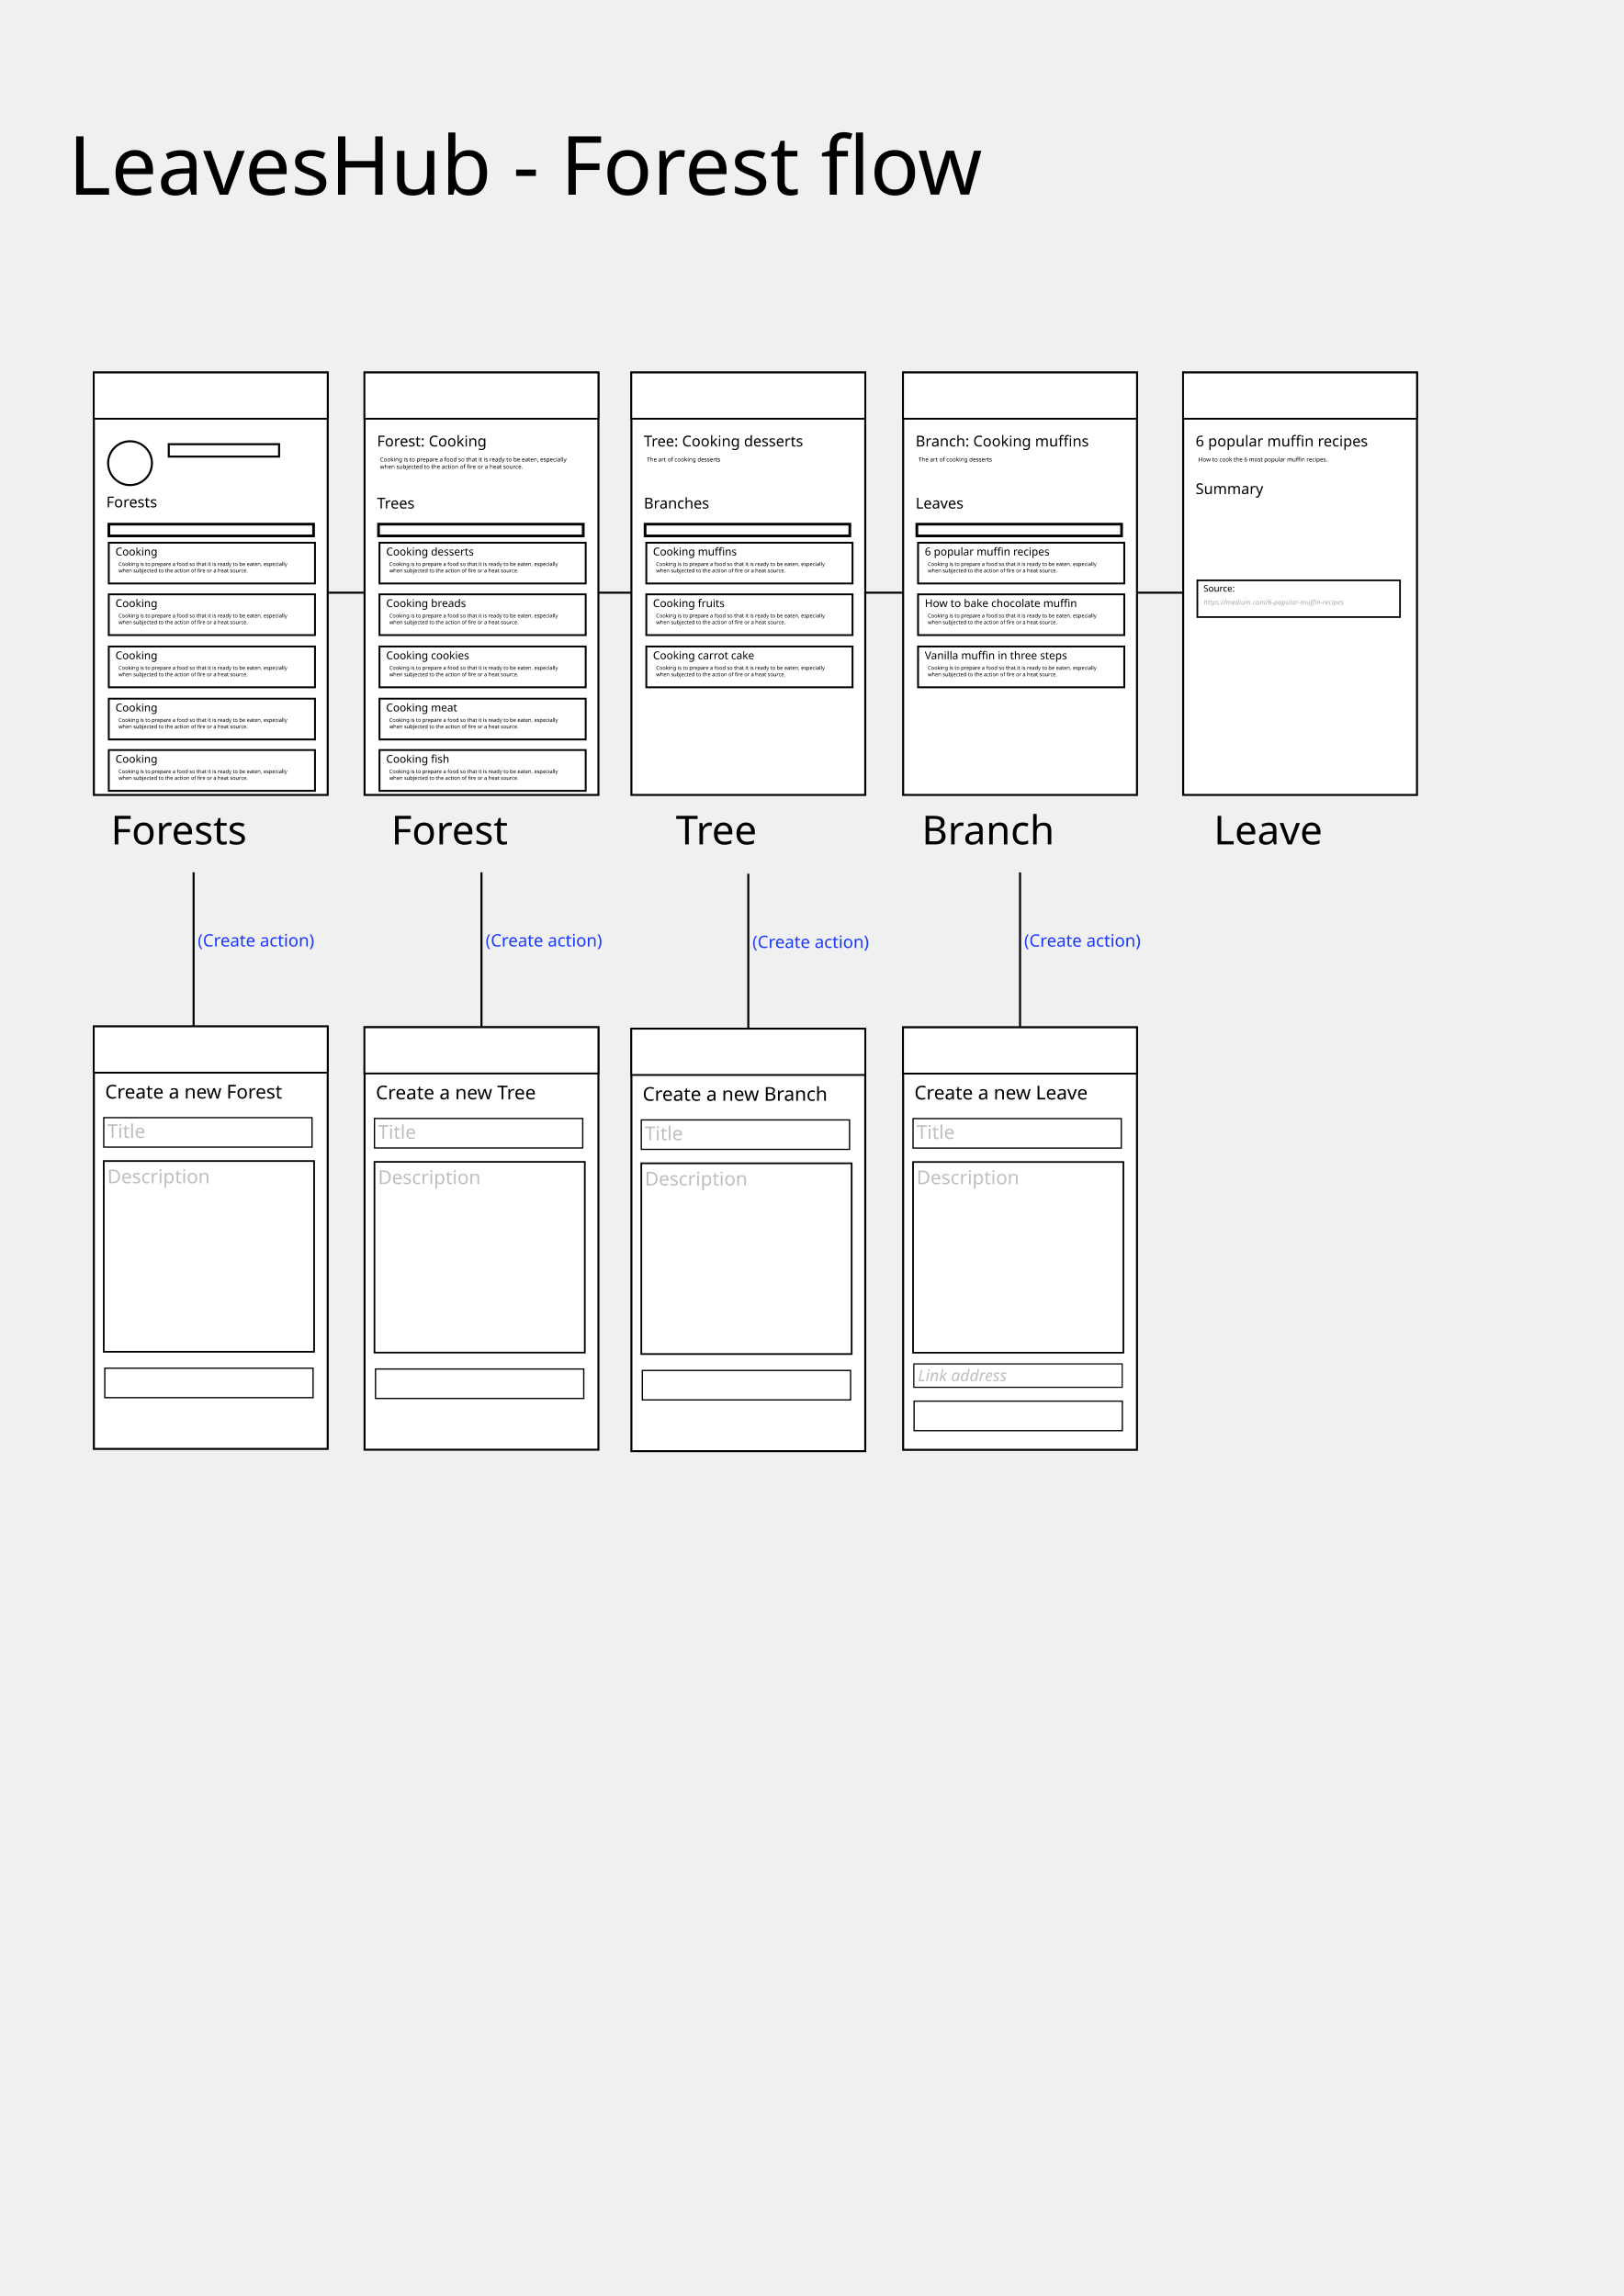
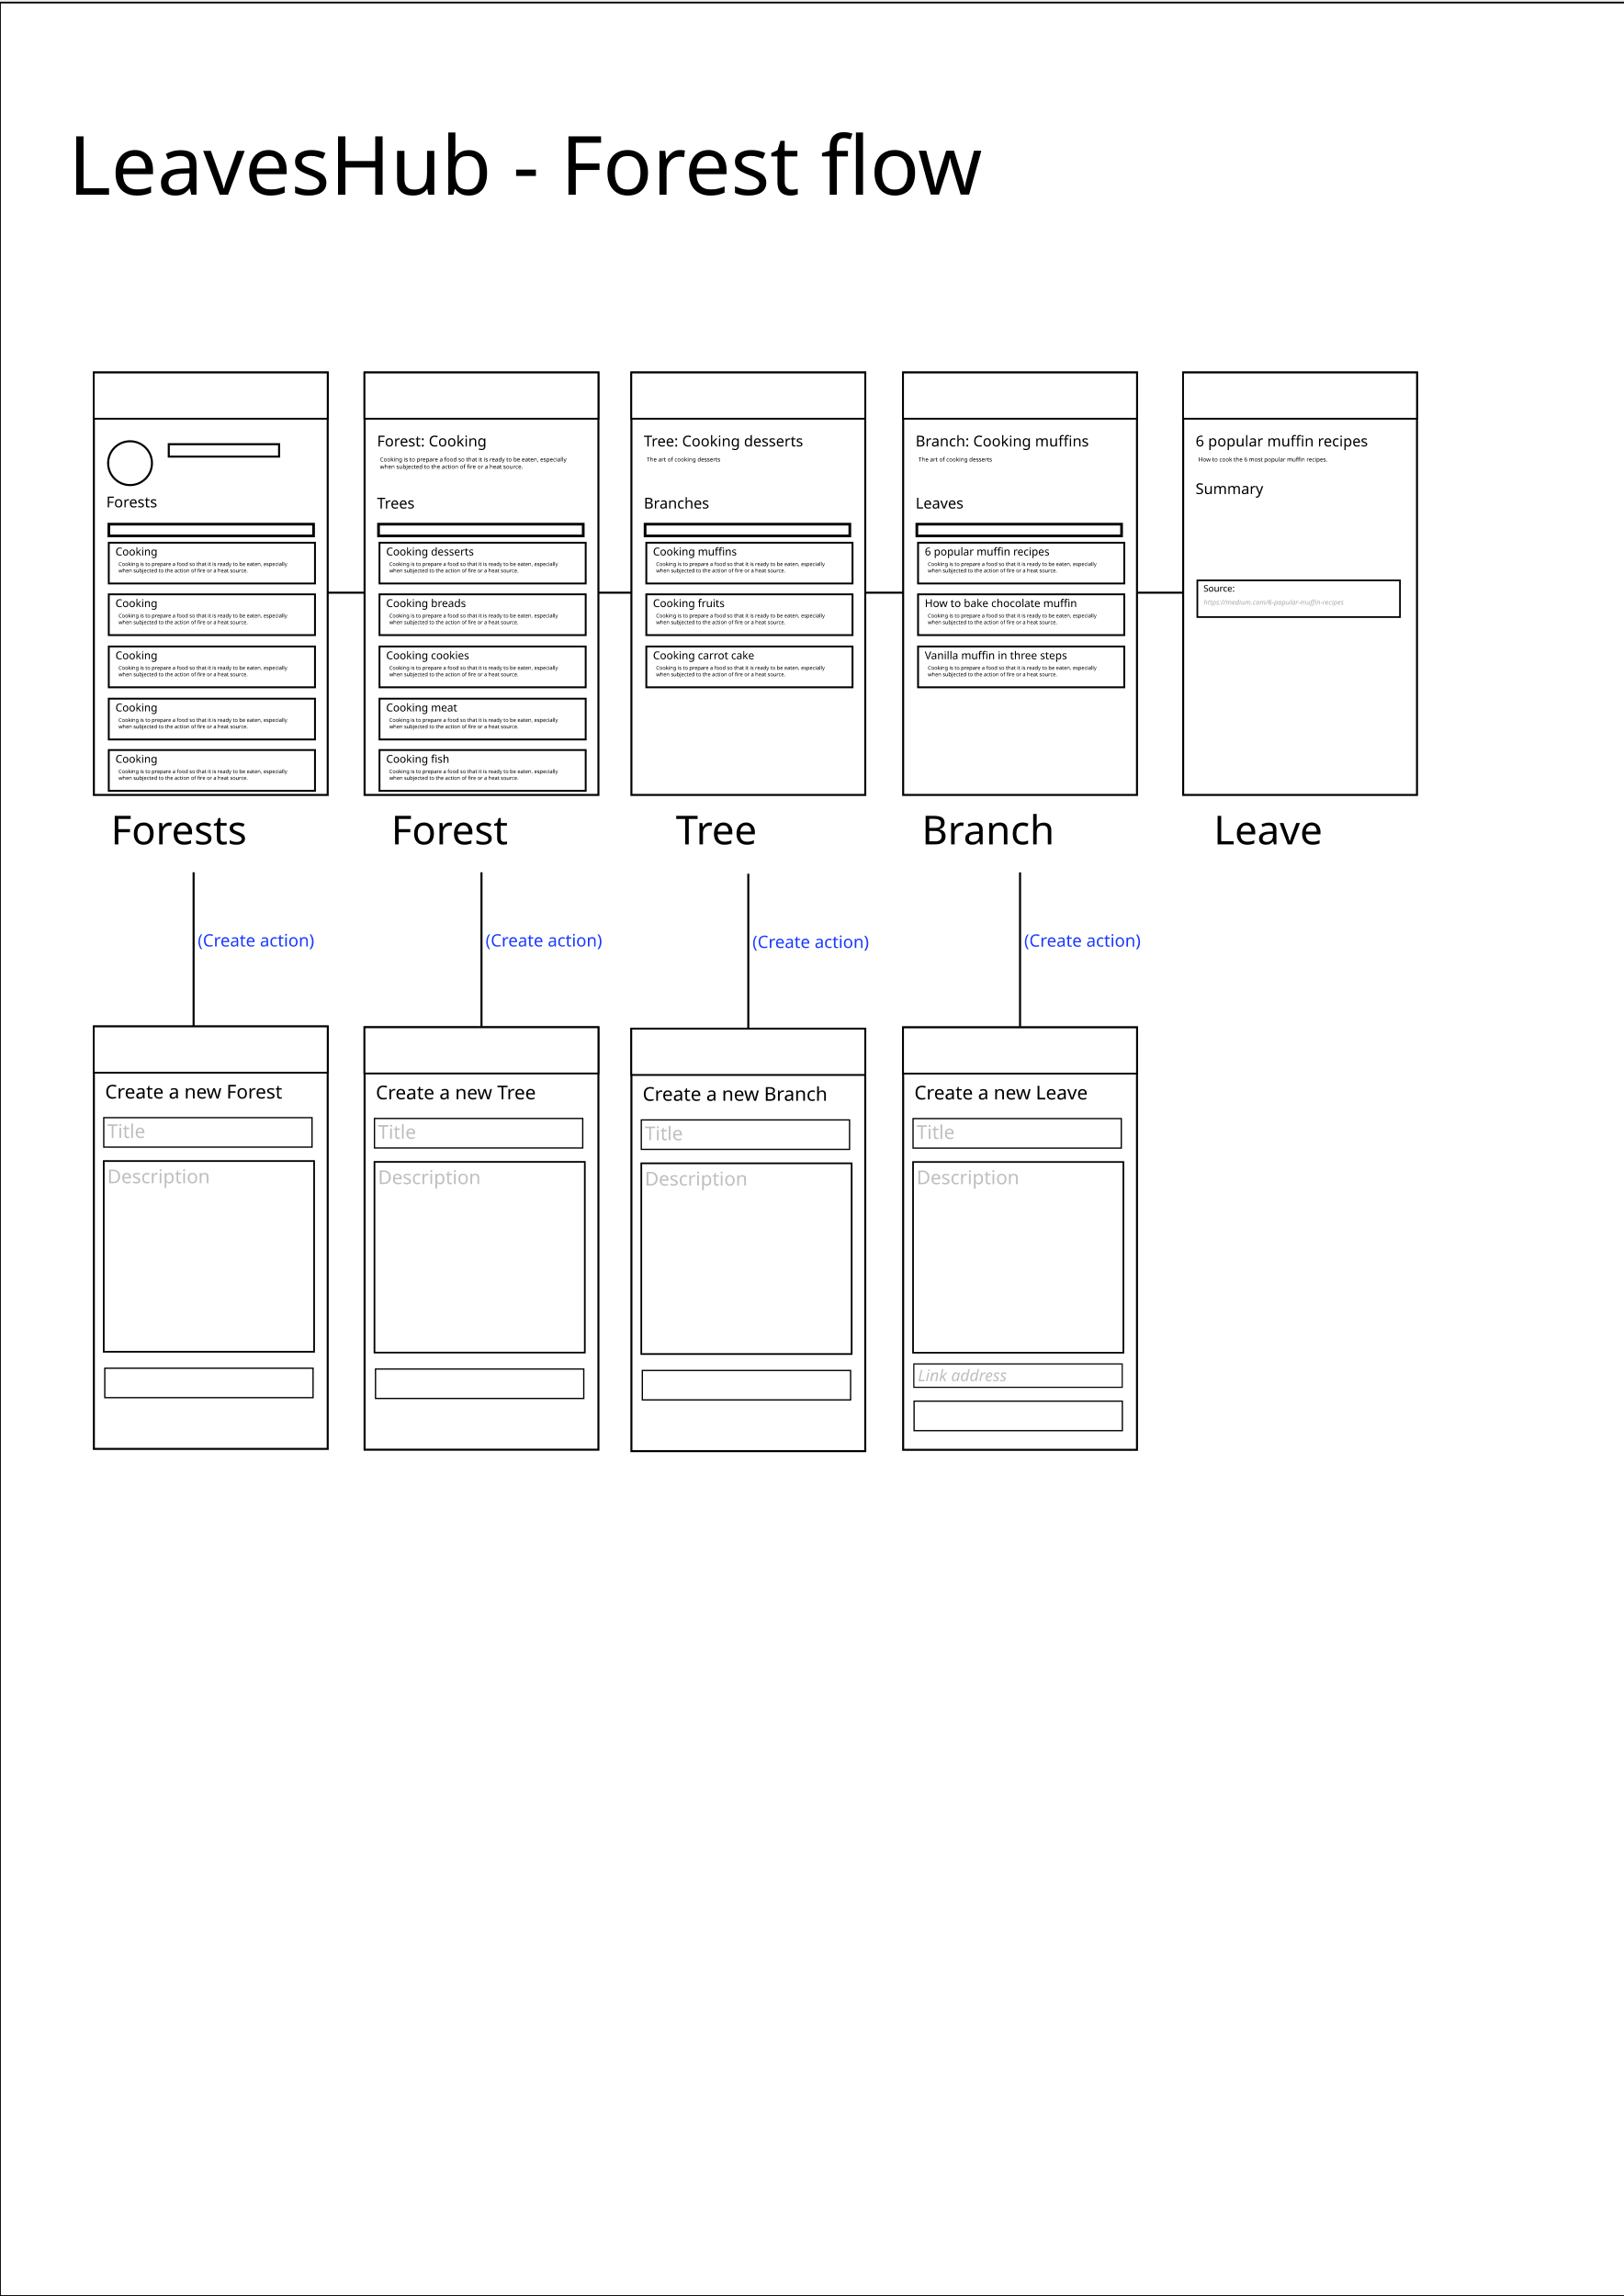
<svg xmlns="http://www.w3.org/2000/svg" width="210mm" height="297mm" viewBox="0 0 210 297" version="1.1" id="svg8">
  <defs id="defs2" />
  <g id="layer1">
+     <rect style="opacity:1;fill:#ffffff;fill-opacity:1;stroke:#000000;stroke-width:0.218;stroke-linecap:round;stroke-miterlimit:4;stroke-dasharray:none;stroke-opacity:1" id="rect2362" width="211.143" height="296.669" x="0" y="0.331" />
    <path style="fill:none;stroke:#000000;stroke-width:0.265px;stroke-linecap:butt;stroke-linejoin:miter;stroke-opacity:1" d="M 14.068,76.667 H 168.513" id="path2014" />
    <text xml:space="preserve" style="font-style:normal;font-weight:normal;font-size:10.583px;line-height:1.25;font-family:sans-serif;letter-spacing:0px;word-spacing:0px;fill:#000000;fill-opacity:1;stroke:none;stroke-width:0.265" x="8.82" y="25.187" id="text817">
      <tspan id="tspan815" x="8.82" y="25.187" style="stroke-width:0.265">LeavesHub - Forest flow</tspan>
    </text>
    <rect style="opacity:1;fill:#ffffff;fill-opacity:1;stroke:#000000;stroke-width:0.26;stroke-linecap:round;stroke-miterlimit:4;stroke-dasharray:none;stroke-opacity:1" id="rect5128" width="30.244" height="54.647" x="12.14" y="48.183" />
    <text xml:space="preserve" style="font-style:normal;font-weight:normal;font-size:5.171px;line-height:1.25;font-family:sans-serif;text-align:center;letter-spacing:0px;word-spacing:0px;text-anchor:middle;fill:#000000;fill-opacity:1;stroke:none;stroke-width:0.129" x="26.492" y="109.222" id="text5132">
      <tspan id="tspan5130" x="26.492" y="109.222" style="text-align:center;text-anchor:middle;stroke-width:0.129">Forests</tspan>
    </text>
    <circle style="opacity:1;fill:#ffffff;fill-opacity:1;stroke:#000000;stroke-width:0.265;stroke-linecap:round;stroke-miterlimit:4;stroke-dasharray:none;stroke-opacity:1" id="path1548" cx="16.82" cy="59.914" r="2.835" />
    <rect style="opacity:1;fill:#ffffff;fill-opacity:1;stroke:#000000;stroke-width:0.265;stroke-linecap:round;stroke-miterlimit:4;stroke-dasharray:none;stroke-opacity:1" id="rect1552" width="14.269" height="1.606" x="21.828" y="57.458" />
    <text xml:space="preserve" style="font-style:normal;font-weight:normal;font-size:1.937px;line-height:1.25;font-family:sans-serif;letter-spacing:0px;word-spacing:0px;fill:#000000;fill-opacity:1;stroke:none;stroke-width:0.048" x="13.751" y="65.634" id="text1558">
      <tspan id="tspan1556" x="13.751" y="65.634" style="stroke-width:0.048">Forests</tspan>
    </text>
    <rect style="opacity:1;fill:#ffffff;fill-opacity:1;stroke:#000000;stroke-width:0.235;stroke-linecap:round;stroke-miterlimit:4;stroke-dasharray:none;stroke-opacity:1" id="rect1560" width="30.258" height="5.982" x="12.125" y="48.183" />
    <rect style="opacity:1;fill:#ffffff;fill-opacity:1;stroke:#000000;stroke-width:0.241;stroke-linecap:round;stroke-miterlimit:4;stroke-dasharray:none;stroke-opacity:1" id="rect1581" width="26.671" height="5.275" x="14.068" y="70.202" />
    <text id="text1585" y="71.848" x="14.938" style="font-style:normal;font-weight:normal;font-size:1.402px;line-height:1.25;font-family:sans-serif;letter-spacing:0px;word-spacing:0px;fill:#000000;fill-opacity:1;stroke:none;stroke-width:0.035" xml:space="preserve">
      <tspan style="stroke-width:0.035" y="71.848" x="14.938" id="tspan1583">Cooking</tspan>
    </text>
    <text xml:space="preserve" style="font-style:normal;font-weight:normal;font-size:0.677px;line-height:1.25;font-family:sans-serif;letter-spacing:0px;word-spacing:0px;fill:#000000;fill-opacity:1;stroke:none;stroke-width:0.017" x="15.329" y="73.201" id="text1589">
      <tspan id="tspan1587" x="15.329" y="73.201" style="stroke-width:0.017">Cooking is to prepare a food so that it is ready to be eaten, especially </tspan>
      <tspan x="15.329" y="74.048" style="stroke-width:0.017" id="tspan1591">when subjected to the action of fire or a heat source.</tspan>
    </text>
    <rect y="76.88" x="14.068" height="5.275" width="26.671" id="rect1593" style="opacity:1;fill:#ffffff;fill-opacity:1;stroke:#000000;stroke-width:0.241;stroke-linecap:round;stroke-miterlimit:4;stroke-dasharray:none;stroke-opacity:1" />
    <text xml:space="preserve" style="font-style:normal;font-weight:normal;font-size:1.402px;line-height:1.25;font-family:sans-serif;letter-spacing:0px;word-spacing:0px;fill:#000000;fill-opacity:1;stroke:none;stroke-width:0.035" x="14.938" y="78.525" id="text1597">
      <tspan id="tspan1595" x="14.938" y="78.525" style="stroke-width:0.035">Cooking</tspan>
    </text>
    <text id="text1603" y="79.879" x="15.329" style="font-style:normal;font-weight:normal;font-size:0.677px;line-height:1.25;font-family:sans-serif;letter-spacing:0px;word-spacing:0px;fill:#000000;fill-opacity:1;stroke:none;stroke-width:0.017" xml:space="preserve">
      <tspan style="stroke-width:0.017" y="79.879" x="15.329" id="tspan1599">Cooking is to prepare a food so that it is ready to be eaten, especially </tspan>
      <tspan id="tspan1601" style="stroke-width:0.017" y="80.726" x="15.329">when subjected to the action of fire or a heat source.</tspan>
    </text>
    <rect style="opacity:1;fill:#ffffff;fill-opacity:1;stroke:#000000;stroke-width:0.241;stroke-linecap:round;stroke-miterlimit:4;stroke-dasharray:none;stroke-opacity:1" id="rect1605" width="26.671" height="5.275" x="14.068" y="83.629" />
    <text id="text1609" y="85.274" x="14.938" style="font-style:normal;font-weight:normal;font-size:1.402px;line-height:1.25;font-family:sans-serif;letter-spacing:0px;word-spacing:0px;fill:#000000;fill-opacity:1;stroke:none;stroke-width:0.035" xml:space="preserve">
      <tspan style="stroke-width:0.035" y="85.274" x="14.938" id="tspan1607">Cooking</tspan>
    </text>
    <text xml:space="preserve" style="font-style:normal;font-weight:normal;font-size:0.677px;line-height:1.25;font-family:sans-serif;letter-spacing:0px;word-spacing:0px;fill:#000000;fill-opacity:1;stroke:none;stroke-width:0.017" x="15.329" y="86.627" id="text1615">
      <tspan id="tspan1611" x="15.329" y="86.627" style="stroke-width:0.017">Cooking is to prepare a food so that it is ready to be eaten, especially </tspan>
      <tspan x="15.329" y="87.474" style="stroke-width:0.017" id="tspan1613">when subjected to the action of fire or a heat source.</tspan>
    </text>
    <rect y="90.377" x="14.068" height="5.275" width="26.671" id="rect1617" style="opacity:1;fill:#ffffff;fill-opacity:1;stroke:#000000;stroke-width:0.241;stroke-linecap:round;stroke-miterlimit:4;stroke-dasharray:none;stroke-opacity:1" />
    <text xml:space="preserve" style="font-style:normal;font-weight:normal;font-size:1.402px;line-height:1.25;font-family:sans-serif;letter-spacing:0px;word-spacing:0px;fill:#000000;fill-opacity:1;stroke:none;stroke-width:0.035" x="14.938" y="92.023" id="text1621">
      <tspan id="tspan1619" x="14.938" y="92.023" style="stroke-width:0.035">Cooking</tspan>
    </text>
    <text id="text1627" y="93.376" x="15.329" style="font-style:normal;font-weight:normal;font-size:0.677px;line-height:1.25;font-family:sans-serif;letter-spacing:0px;word-spacing:0px;fill:#000000;fill-opacity:1;stroke:none;stroke-width:0.017" xml:space="preserve">
      <tspan style="stroke-width:0.017" y="93.376" x="15.329" id="tspan1623">Cooking is to prepare a food so that it is ready to be eaten, especially </tspan>
      <tspan id="tspan1625" style="stroke-width:0.017" y="94.223" x="15.329">when subjected to the action of fire or a heat source.</tspan>
    </text>
    <rect style="opacity:1;fill:#ffffff;fill-opacity:1;stroke:#000000;stroke-width:0.241;stroke-linecap:round;stroke-miterlimit:4;stroke-dasharray:none;stroke-opacity:1" id="rect1629" width="26.671" height="5.275" x="14.068" y="97.022" />
    <text id="text1633" y="98.667" x="14.938" style="font-style:normal;font-weight:normal;font-size:1.402px;line-height:1.25;font-family:sans-serif;letter-spacing:0px;word-spacing:0px;fill:#000000;fill-opacity:1;stroke:none;stroke-width:0.035" xml:space="preserve">
      <tspan style="stroke-width:0.035" y="98.667" x="14.938" id="tspan1631">Cooking</tspan>
    </text>
    <text xml:space="preserve" style="font-style:normal;font-weight:normal;font-size:0.677px;line-height:1.25;font-family:sans-serif;letter-spacing:0px;word-spacing:0px;fill:#000000;fill-opacity:1;stroke:none;stroke-width:0.017" x="15.329" y="100.021" id="text1639">
      <tspan id="tspan1635" x="15.329" y="100.021" style="stroke-width:0.017">Cooking is to prepare a food so that it is ready to be eaten, especially </tspan>
      <tspan x="15.329" y="100.868" style="stroke-width:0.017" id="tspan1637">when subjected to the action of fire or a heat source.</tspan>
    </text>
    <rect y="48.183" x="47.152" height="54.647" width="30.244" id="rect1660" style="opacity:1;fill:#ffffff;fill-opacity:1;stroke:#000000;stroke-width:0.26;stroke-linecap:round;stroke-miterlimit:4;stroke-dasharray:none;stroke-opacity:1" />
    <text id="text1664" y="109.222" x="61.505" style="font-style:normal;font-weight:normal;font-size:5.171px;line-height:1.25;font-family:sans-serif;text-align:center;letter-spacing:0px;word-spacing:0px;text-anchor:middle;fill:#000000;fill-opacity:1;stroke:none;stroke-width:0.129" xml:space="preserve">
      <tspan style="text-align:center;text-anchor:middle;stroke-width:0.129" y="109.222" x="61.505" id="tspan1662">Forest</tspan>
    </text>
    <text id="text1672" y="57.749" x="48.764" style="font-style:normal;font-weight:normal;font-size:1.937px;line-height:1.25;font-family:sans-serif;letter-spacing:0px;word-spacing:0px;fill:#000000;fill-opacity:1;stroke:none;stroke-width:0.048" xml:space="preserve">
      <tspan style="stroke-width:0.048" y="57.749" x="48.764" id="tspan1670">Forest: Cooking</tspan>
    </text>
    <rect y="48.183" x="47.137" height="5.982" width="30.258" id="rect1674" style="opacity:1;fill:#ffffff;fill-opacity:1;stroke:#000000;stroke-width:0.235;stroke-linecap:round;stroke-miterlimit:4;stroke-dasharray:none;stroke-opacity:1" />
    <rect y="70.202" x="49.08" height="5.275" width="26.671" id="rect1676" style="opacity:1;fill:#ffffff;fill-opacity:1;stroke:#000000;stroke-width:0.241;stroke-linecap:round;stroke-miterlimit:4;stroke-dasharray:none;stroke-opacity:1" />
    <text xml:space="preserve" style="font-style:normal;font-weight:normal;font-size:1.402px;line-height:1.25;font-family:sans-serif;letter-spacing:0px;word-spacing:0px;fill:#000000;fill-opacity:1;stroke:none;stroke-width:0.035" x="49.95" y="71.848" id="text1680">
      <tspan id="tspan1678" x="49.95" y="71.848" style="stroke-width:0.035">Cooking desserts</tspan>
    </text>
    <text id="text1686" y="73.201" x="50.341" style="font-style:normal;font-weight:normal;font-size:0.677px;line-height:1.25;font-family:sans-serif;letter-spacing:0px;word-spacing:0px;fill:#000000;fill-opacity:1;stroke:none;stroke-width:0.017" xml:space="preserve">
      <tspan style="stroke-width:0.017" y="73.201" x="50.341" id="tspan1682">Cooking is to prepare a food so that it is ready to be eaten, especially </tspan>
      <tspan id="tspan1684" style="stroke-width:0.017" y="74.048" x="50.341">when subjected to the action of fire or a heat source.</tspan>
    </text>
    <rect style="opacity:1;fill:#ffffff;fill-opacity:1;stroke:#000000;stroke-width:0.241;stroke-linecap:round;stroke-miterlimit:4;stroke-dasharray:none;stroke-opacity:1" id="rect1688" width="26.671" height="5.275" x="49.08" y="76.88" />
    <text id="text1692" y="78.525" x="49.95" style="font-style:normal;font-weight:normal;font-size:1.402px;line-height:1.25;font-family:sans-serif;letter-spacing:0px;word-spacing:0px;fill:#000000;fill-opacity:1;stroke:none;stroke-width:0.035" xml:space="preserve">
      <tspan style="stroke-width:0.035" y="78.525" x="49.95" id="tspan1690">Cooking breads</tspan>
    </text>
    <text xml:space="preserve" style="font-style:normal;font-weight:normal;font-size:0.677px;line-height:1.25;font-family:sans-serif;letter-spacing:0px;word-spacing:0px;fill:#000000;fill-opacity:1;stroke:none;stroke-width:0.017" x="50.341" y="79.879" id="text1698">
      <tspan id="tspan1694" x="50.341" y="79.879" style="stroke-width:0.017">Cooking is to prepare a food so that it is ready to be eaten, especially </tspan>
      <tspan x="50.341" y="80.726" style="stroke-width:0.017" id="tspan1696">when subjected to the action of fire or a heat source.</tspan>
    </text>
    <rect y="83.629" x="49.08" height="5.275" width="26.671" id="rect1700" style="opacity:1;fill:#ffffff;fill-opacity:1;stroke:#000000;stroke-width:0.241;stroke-linecap:round;stroke-miterlimit:4;stroke-dasharray:none;stroke-opacity:1" />
    <text xml:space="preserve" style="font-style:normal;font-weight:normal;font-size:1.402px;line-height:1.25;font-family:sans-serif;letter-spacing:0px;word-spacing:0px;fill:#000000;fill-opacity:1;stroke:none;stroke-width:0.035" x="49.95" y="85.274" id="text1704">
      <tspan id="tspan1702" x="49.95" y="85.274" style="stroke-width:0.035">Cooking cookies</tspan>
    </text>
    <text id="text1710" y="86.627" x="50.341" style="font-style:normal;font-weight:normal;font-size:0.677px;line-height:1.25;font-family:sans-serif;letter-spacing:0px;word-spacing:0px;fill:#000000;fill-opacity:1;stroke:none;stroke-width:0.017" xml:space="preserve">
      <tspan style="stroke-width:0.017" y="86.627" x="50.341" id="tspan1706">Cooking is to prepare a food so that it is ready to be eaten, especially </tspan>
      <tspan id="tspan1708" style="stroke-width:0.017" y="87.474" x="50.341">when subjected to the action of fire or a heat source.</tspan>
    </text>
    <rect style="opacity:1;fill:#ffffff;fill-opacity:1;stroke:#000000;stroke-width:0.241;stroke-linecap:round;stroke-miterlimit:4;stroke-dasharray:none;stroke-opacity:1" id="rect1712" width="26.671" height="5.275" x="49.08" y="90.377" />
    <text id="text1716" y="92.023" x="49.95" style="font-style:normal;font-weight:normal;font-size:1.402px;line-height:1.25;font-family:sans-serif;letter-spacing:0px;word-spacing:0px;fill:#000000;fill-opacity:1;stroke:none;stroke-width:0.035" xml:space="preserve">
      <tspan style="stroke-width:0.035" y="92.023" x="49.95" id="tspan1714">Cooking meat</tspan>
    </text>
    <text xml:space="preserve" style="font-style:normal;font-weight:normal;font-size:0.677px;line-height:1.25;font-family:sans-serif;letter-spacing:0px;word-spacing:0px;fill:#000000;fill-opacity:1;stroke:none;stroke-width:0.017" x="50.341" y="93.376" id="text1722">
      <tspan id="tspan1718" x="50.341" y="93.376" style="stroke-width:0.017">Cooking is to prepare a food so that it is ready to be eaten, especially </tspan>
      <tspan x="50.341" y="94.223" style="stroke-width:0.017" id="tspan1720">when subjected to the action of fire or a heat source.</tspan>
    </text>
    <rect y="97.022" x="49.08" height="5.275" width="26.671" id="rect1724" style="opacity:1;fill:#ffffff;fill-opacity:1;stroke:#000000;stroke-width:0.241;stroke-linecap:round;stroke-miterlimit:4;stroke-dasharray:none;stroke-opacity:1" />
    <text xml:space="preserve" style="font-style:normal;font-weight:normal;font-size:1.402px;line-height:1.25;font-family:sans-serif;letter-spacing:0px;word-spacing:0px;fill:#000000;fill-opacity:1;stroke:none;stroke-width:0.035" x="49.95" y="98.667" id="text1728">
      <tspan id="tspan1726" x="49.95" y="98.667" style="stroke-width:0.035">Cooking fish</tspan>
    </text>
    <text id="text1734" y="100.021" x="50.341" style="font-style:normal;font-weight:normal;font-size:0.677px;line-height:1.25;font-family:sans-serif;letter-spacing:0px;word-spacing:0px;fill:#000000;fill-opacity:1;stroke:none;stroke-width:0.017" xml:space="preserve">
      <tspan style="stroke-width:0.017" y="100.021" x="50.341" id="tspan1730">Cooking is to prepare a food so that it is ready to be eaten, especially </tspan>
      <tspan id="tspan1732" style="stroke-width:0.017" y="100.868" x="50.341">when subjected to the action of fire or a heat source.</tspan>
    </text>
    <text xml:space="preserve" style="font-style:normal;font-weight:normal;font-size:0.748px;line-height:1.25;font-family:sans-serif;letter-spacing:0px;word-spacing:0px;fill:#000000;fill-opacity:1;stroke:none;stroke-width:0.019" x="49.136" y="59.691" id="text1740">
      <tspan id="tspan1736" x="49.136" y="59.691" style="stroke-width:0.019">Cooking is to prepare a food so that it is ready to be eaten, especially </tspan>
      <tspan x="49.136" y="60.626" style="stroke-width:0.019" id="tspan1738">when subjected to the action of fire or a heat source.</tspan>
    </text>
    <text xml:space="preserve" style="font-style:normal;font-weight:normal;font-size:1.937px;line-height:1.25;font-family:sans-serif;letter-spacing:0px;word-spacing:0px;fill:#000000;fill-opacity:1;stroke:none;stroke-width:0.048" x="48.764" y="65.781" id="text1748">
      <tspan id="tspan1746" x="48.764" y="65.781" style="stroke-width:0.048">Trees</tspan>
    </text>
    <rect style="opacity:1;fill:#ffffff;fill-opacity:1;stroke:#000000;stroke-width:0.26;stroke-linecap:round;stroke-miterlimit:4;stroke-dasharray:none;stroke-opacity:1" id="rect1752" width="30.244" height="54.647" x="81.662" y="48.183" />
    <text xml:space="preserve" style="font-style:normal;font-weight:normal;font-size:5.171px;line-height:1.25;font-family:sans-serif;text-align:center;letter-spacing:0px;word-spacing:0px;text-anchor:middle;fill:#000000;fill-opacity:1;stroke:none;stroke-width:0.129" x="96.014" y="109.222" id="text1756">
      <tspan id="tspan1754" x="96.014" y="109.222" style="text-align:center;text-anchor:middle;stroke-width:0.129">Tree</tspan>
    </text>
    <text xml:space="preserve" style="font-style:normal;font-weight:normal;font-size:1.937px;line-height:1.25;font-family:sans-serif;letter-spacing:0px;word-spacing:0px;fill:#000000;fill-opacity:1;stroke:none;stroke-width:0.048" x="83.273" y="57.749" id="text1760">
      <tspan id="tspan1758" x="83.273" y="57.749" style="stroke-width:0.048">Tree: Cooking desserts</tspan>
    </text>
    <rect style="opacity:1;fill:#ffffff;fill-opacity:1;stroke:#000000;stroke-width:0.235;stroke-linecap:round;stroke-miterlimit:4;stroke-dasharray:none;stroke-opacity:1" id="rect1762" width="30.258" height="5.982" x="81.647" y="48.183" />
    <rect style="opacity:1;fill:#ffffff;fill-opacity:1;stroke:#000000;stroke-width:0.241;stroke-linecap:round;stroke-miterlimit:4;stroke-dasharray:none;stroke-opacity:1" id="rect1764" width="26.671" height="5.275" x="83.59" y="70.202" />
    <text id="text1768" y="71.848" x="84.46" style="font-style:normal;font-weight:normal;font-size:1.402px;line-height:1.25;font-family:sans-serif;letter-spacing:0px;word-spacing:0px;fill:#000000;fill-opacity:1;stroke:none;stroke-width:0.035" xml:space="preserve">
      <tspan style="stroke-width:0.035" y="71.848" x="84.46" id="tspan1766">Cooking muffins</tspan>
    </text>
    <text xml:space="preserve" style="font-style:normal;font-weight:normal;font-size:0.677px;line-height:1.25;font-family:sans-serif;letter-spacing:0px;word-spacing:0px;fill:#000000;fill-opacity:1;stroke:none;stroke-width:0.017" x="84.851" y="73.201" id="text1774">
      <tspan id="tspan1770" x="84.851" y="73.201" style="stroke-width:0.017">Cooking is to prepare a food so that it is ready to be eaten, especially </tspan>
      <tspan x="84.851" y="74.048" style="stroke-width:0.017" id="tspan1772">when subjected to the action of fire or a heat source.</tspan>
    </text>
    <rect y="76.88" x="83.59" height="5.275" width="26.671" id="rect1776" style="opacity:1;fill:#ffffff;fill-opacity:1;stroke:#000000;stroke-width:0.241;stroke-linecap:round;stroke-miterlimit:4;stroke-dasharray:none;stroke-opacity:1" />
    <text xml:space="preserve" style="font-style:normal;font-weight:normal;font-size:1.402px;line-height:1.25;font-family:sans-serif;letter-spacing:0px;word-spacing:0px;fill:#000000;fill-opacity:1;stroke:none;stroke-width:0.035" x="84.46" y="78.525" id="text1780">
      <tspan id="tspan1778" x="84.46" y="78.525" style="stroke-width:0.035">Cooking fruits</tspan>
    </text>
    <text id="text1786" y="79.879" x="84.851" style="font-style:normal;font-weight:normal;font-size:0.677px;line-height:1.25;font-family:sans-serif;letter-spacing:0px;word-spacing:0px;fill:#000000;fill-opacity:1;stroke:none;stroke-width:0.017" xml:space="preserve">
      <tspan style="stroke-width:0.017" y="79.879" x="84.851" id="tspan1782">Cooking is to prepare a food so that it is ready to be eaten, especially </tspan>
      <tspan id="tspan1784" style="stroke-width:0.017" y="80.726" x="84.851">when subjected to the action of fire or a heat source.</tspan>
    </text>
    <rect style="opacity:1;fill:#ffffff;fill-opacity:1;stroke:#000000;stroke-width:0.241;stroke-linecap:round;stroke-miterlimit:4;stroke-dasharray:none;stroke-opacity:1" id="rect1788" width="26.671" height="5.275" x="83.59" y="83.629" />
    <text id="text1792" y="85.274" x="84.46" style="font-style:normal;font-weight:normal;font-size:1.402px;line-height:1.25;font-family:sans-serif;letter-spacing:0px;word-spacing:0px;fill:#000000;fill-opacity:1;stroke:none;stroke-width:0.035" xml:space="preserve">
      <tspan style="stroke-width:0.035" y="85.274" x="84.46" id="tspan1790">Cooking carrot cake</tspan>
    </text>
    <text xml:space="preserve" style="font-style:normal;font-weight:normal;font-size:0.677px;line-height:1.25;font-family:sans-serif;letter-spacing:0px;word-spacing:0px;fill:#000000;fill-opacity:1;stroke:none;stroke-width:0.017" x="84.851" y="86.627" id="text1798">
      <tspan id="tspan1794" x="84.851" y="86.627" style="stroke-width:0.017">Cooking is to prepare a food so that it is ready to be eaten, especially </tspan>
      <tspan x="84.851" y="87.474" style="stroke-width:0.017" id="tspan1796">when subjected to the action of fire or a heat source.</tspan>
    </text>
    <text id="text1828" y="59.691" x="83.646" style="font-style:normal;font-weight:normal;font-size:0.748px;line-height:1.25;font-family:sans-serif;letter-spacing:0px;word-spacing:0px;fill:#000000;fill-opacity:1;stroke:none;stroke-width:0.019" xml:space="preserve">
      <tspan id="tspan1826" style="stroke-width:0.019" y="59.691" x="83.646">The art of cooking desserts</tspan>
    </text>
    <text id="text1832" y="65.781" x="83.273" style="font-style:normal;font-weight:normal;font-size:1.937px;line-height:1.25;font-family:sans-serif;letter-spacing:0px;word-spacing:0px;fill:#000000;fill-opacity:1;stroke:none;stroke-width:0.048" xml:space="preserve">
      <tspan style="stroke-width:0.048" y="65.781" x="83.273" id="tspan1830">Branches</tspan>
    </text>
    <rect y="67.804" x="14.077" height="1.52" width="26.477" id="rect1838" style="opacity:1;fill:#ffffff;fill-opacity:1;stroke:#000000;stroke-width:0.351;stroke-linecap:round;stroke-miterlimit:4;stroke-dasharray:none;stroke-opacity:1" />
    <rect style="opacity:1;fill:#ffffff;fill-opacity:1;stroke:#000000;stroke-width:0.351;stroke-linecap:round;stroke-miterlimit:4;stroke-dasharray:none;stroke-opacity:1" id="rect1840" width="26.477" height="1.52" x="48.956" y="67.804" />
    <rect y="67.804" x="83.434" height="1.52" width="26.477" id="rect1842" style="opacity:1;fill:#ffffff;fill-opacity:1;stroke:#000000;stroke-width:0.351;stroke-linecap:round;stroke-miterlimit:4;stroke-dasharray:none;stroke-opacity:1" />
    <rect y="48.183" x="116.808" height="54.647" width="30.244" id="rect1844" style="opacity:1;fill:#ffffff;fill-opacity:1;stroke:#000000;stroke-width:0.26;stroke-linecap:round;stroke-miterlimit:4;stroke-dasharray:none;stroke-opacity:1" />
    <text id="text1848" y="109.222" x="131.16" style="font-style:normal;font-weight:normal;font-size:5.171px;line-height:1.25;font-family:sans-serif;text-align:center;letter-spacing:0px;word-spacing:0px;text-anchor:middle;fill:#000000;fill-opacity:1;stroke:none;stroke-width:0.129" xml:space="preserve">
      <tspan style="text-align:center;text-anchor:middle;stroke-width:0.129" y="109.222" x="131.16" id="tspan1846">Branch</tspan>
    </text>
    <text id="text1852" y="57.749" x="118.419" style="font-style:normal;font-weight:normal;font-size:1.937px;line-height:1.25;font-family:sans-serif;letter-spacing:0px;word-spacing:0px;fill:#000000;fill-opacity:1;stroke:none;stroke-width:0.048" xml:space="preserve">
      <tspan style="stroke-width:0.048" y="57.749" x="118.419" id="tspan1850">Branch: Cooking muffins</tspan>
    </text>
    <rect y="48.183" x="116.793" height="5.982" width="30.258" id="rect1854" style="opacity:1;fill:#ffffff;fill-opacity:1;stroke:#000000;stroke-width:0.235;stroke-linecap:round;stroke-miterlimit:4;stroke-dasharray:none;stroke-opacity:1" />
    <rect y="70.202" x="118.736" height="5.275" width="26.671" id="rect1856" style="opacity:1;fill:#ffffff;fill-opacity:1;stroke:#000000;stroke-width:0.241;stroke-linecap:round;stroke-miterlimit:4;stroke-dasharray:none;stroke-opacity:1" />
    <text xml:space="preserve" style="font-style:normal;font-weight:normal;font-size:1.402px;line-height:1.25;font-family:sans-serif;letter-spacing:0px;word-spacing:0px;fill:#000000;fill-opacity:1;stroke:none;stroke-width:0.035" x="119.606" y="71.848" id="text1860">
      <tspan id="tspan1858" x="119.606" y="71.848" style="stroke-width:0.035">6 popular muffin recipes</tspan>
    </text>
    <text id="text1866" y="73.201" x="119.997" style="font-style:normal;font-weight:normal;font-size:0.677px;line-height:1.25;font-family:sans-serif;letter-spacing:0px;word-spacing:0px;fill:#000000;fill-opacity:1;stroke:none;stroke-width:0.017" xml:space="preserve">
      <tspan style="stroke-width:0.017" y="73.201" x="119.997" id="tspan1862">Cooking is to prepare a food so that it is ready to be eaten, especially </tspan>
      <tspan id="tspan1864" style="stroke-width:0.017" y="74.048" x="119.997">when subjected to the action of fire or a heat source.</tspan>
    </text>
    <rect style="opacity:1;fill:#ffffff;fill-opacity:1;stroke:#000000;stroke-width:0.241;stroke-linecap:round;stroke-miterlimit:4;stroke-dasharray:none;stroke-opacity:1" id="rect1868" width="26.671" height="5.275" x="118.736" y="76.88" />
    <text id="text1872" y="78.525" x="119.606" style="font-style:normal;font-weight:normal;font-size:1.402px;line-height:1.25;font-family:sans-serif;letter-spacing:0px;word-spacing:0px;fill:#000000;fill-opacity:1;stroke:none;stroke-width:0.035" xml:space="preserve">
      <tspan style="stroke-width:0.035" y="78.525" x="119.606" id="tspan1870">How to bake chocolate muffin</tspan>
    </text>
    <text xml:space="preserve" style="font-style:normal;font-weight:normal;font-size:0.677px;line-height:1.25;font-family:sans-serif;letter-spacing:0px;word-spacing:0px;fill:#000000;fill-opacity:1;stroke:none;stroke-width:0.017" x="119.997" y="79.879" id="text1878">
      <tspan id="tspan1874" x="119.997" y="79.879" style="stroke-width:0.017">Cooking is to prepare a food so that it is ready to be eaten, especially </tspan>
      <tspan x="119.997" y="80.726" style="stroke-width:0.017" id="tspan1876">when subjected to the action of fire or a heat source.</tspan>
    </text>
    <rect y="83.629" x="118.736" height="5.275" width="26.671" id="rect1880" style="opacity:1;fill:#ffffff;fill-opacity:1;stroke:#000000;stroke-width:0.241;stroke-linecap:round;stroke-miterlimit:4;stroke-dasharray:none;stroke-opacity:1" />
    <text xml:space="preserve" style="font-style:normal;font-weight:normal;font-size:1.402px;line-height:1.25;font-family:sans-serif;letter-spacing:0px;word-spacing:0px;fill:#000000;fill-opacity:1;stroke:none;stroke-width:0.035" x="119.606" y="85.274" id="text1884">
      <tspan id="tspan1882" x="119.606" y="85.274" style="stroke-width:0.035">Vanilla muffin in three steps</tspan>
    </text>
    <text id="text1890" y="86.627" x="119.997" style="font-style:normal;font-weight:normal;font-size:0.677px;line-height:1.25;font-family:sans-serif;letter-spacing:0px;word-spacing:0px;fill:#000000;fill-opacity:1;stroke:none;stroke-width:0.017" xml:space="preserve">
      <tspan style="stroke-width:0.017" y="86.627" x="119.997" id="tspan1886">Cooking is to prepare a food so that it is ready to be eaten, especially </tspan>
      <tspan id="tspan1888" style="stroke-width:0.017" y="87.474" x="119.997">when subjected to the action of fire or a heat source.</tspan>
    </text>
    <text xml:space="preserve" style="font-style:normal;font-weight:normal;font-size:0.748px;line-height:1.25;font-family:sans-serif;letter-spacing:0px;word-spacing:0px;fill:#000000;fill-opacity:1;stroke:none;stroke-width:0.019" x="118.791" y="59.691" id="text1894">
      <tspan x="118.791" y="59.691" style="stroke-width:0.019" id="tspan1892">The art of cooking desserts</tspan>
    </text>
    <text xml:space="preserve" style="font-style:normal;font-weight:normal;font-size:1.937px;line-height:1.25;font-family:sans-serif;letter-spacing:0px;word-spacing:0px;fill:#000000;fill-opacity:1;stroke:none;stroke-width:0.048" x="118.419" y="65.781" id="text1898">
      <tspan id="tspan1896" x="118.419" y="65.781" style="stroke-width:0.048">Leaves</tspan>
    </text>
    <rect style="opacity:1;fill:#ffffff;fill-opacity:1;stroke:#000000;stroke-width:0.351;stroke-linecap:round;stroke-miterlimit:4;stroke-dasharray:none;stroke-opacity:1" id="rect1900" width="26.477" height="1.52" x="118.58" y="67.804" />
    <rect style="opacity:1;fill:#ffffff;fill-opacity:1;stroke:#000000;stroke-width:0.26;stroke-linecap:round;stroke-miterlimit:4;stroke-dasharray:none;stroke-opacity:1" id="rect1902" width="30.244" height="54.647" x="153.023" y="48.183" />
    <text xml:space="preserve" style="font-style:normal;font-weight:normal;font-size:5.171px;line-height:1.25;font-family:sans-serif;text-align:center;letter-spacing:0px;word-spacing:0px;text-anchor:middle;fill:#000000;fill-opacity:1;stroke:none;stroke-width:0.129" x="167.375" y="109.222" id="text1906">
      <tspan id="tspan1904" x="167.375" y="109.222" style="text-align:center;text-anchor:middle;stroke-width:0.129">Leave</tspan>
    </text>
    <text xml:space="preserve" style="font-style:normal;font-weight:normal;font-size:1.937px;line-height:1.25;font-family:sans-serif;letter-spacing:0px;word-spacing:0px;fill:#000000;fill-opacity:1;stroke:none;stroke-width:0.048" x="154.634" y="57.749" id="text1910">
      <tspan id="tspan1908" x="154.634" y="57.749" style="stroke-width:0.048">6 popular muffin recipes</tspan>
    </text>
    <rect style="opacity:1;fill:#ffffff;fill-opacity:1;stroke:#000000;stroke-width:0.235;stroke-linecap:round;stroke-miterlimit:4;stroke-dasharray:none;stroke-opacity:1" id="rect1912" width="30.258" height="5.982" x="153.008" y="48.183" />
    <text id="text1952" y="59.691" x="155.006" style="font-style:normal;font-weight:normal;font-size:0.748px;line-height:1.25;font-family:sans-serif;letter-spacing:0px;word-spacing:0px;fill:#000000;fill-opacity:1;stroke:none;stroke-width:0.019" xml:space="preserve">
      <tspan id="tspan1950" style="stroke-width:0.019" y="59.691" x="155.006">How to cook the 6 most popular muffin recipes.</tspan>
    </text>
    <text id="text1956" y="63.91" x="154.634" style="font-style:normal;font-weight:normal;font-size:1.937px;line-height:1.25;font-family:sans-serif;letter-spacing:0px;word-spacing:0px;fill:#000000;fill-opacity:1;stroke:none;stroke-width:0.048" xml:space="preserve">
      <tspan style="stroke-width:0.048" y="63.91" x="154.634" id="tspan1954">Summary</tspan>
    </text>
    <flowRoot xml:space="preserve" id="flowRoot1964" style="fill:black;fill-opacity:1;stroke:none;font-family:sans-serif;font-style:normal;font-weight:normal;font-size:40px;line-height:1.25;letter-spacing:0px;word-spacing:0px">
      <flowRegion id="flowRegion1966">
        <rect id="rect1968" width="101.015" height="105.561" x="585.131" y="255.051" />
      </flowRegion>
      <flowPara id="flowPara1970" />
    </flowRoot>
    <flowRoot xml:space="preserve" id="flowRoot1972" style="font-style:normal;font-weight:normal;font-size:2.667px;line-height:1.25;font-family:sans-serif;letter-spacing:0px;word-spacing:0px;fill:#000000;fill-opacity:1;stroke:none" transform="matrix(0.2645833,0,0,0.2645833,0,-1.27567)">
      <flowRegion id="flowRegion1974" style="font-size:2.667px">
        <rect id="rect1976" width="102.53" height="121.976" x="585.131" y="253.031" style="font-size:2.667px" />
      </flowRegion>
      <flowPara id="flowPara1978">Lorep ipsum Lorep ipsum Lorep ipsum Lorep ipsum Lorep ipsum Lorep ipsum Lorep ipsum Lorep ipsum.</flowPara>
      <flowPara id="flowPara1980" />
      <flowPara id="flowPara1982">Lorep ipsum Lorep ipsum Lorep ipsum Lorep ipsum Lorep ipsum Lorep ipsum Lorep ipsum Lorep ipsum Lorep ipsum Lorep ipsum Lorep ipsum Lorep ipsum Lorep ipsum Lorep ipsum Lorep ipsum Lorep ipsum Lorep ipsum Lorep ipsum Lorep ipsum Lorep ipsum Lorep ipsum Lorep ipsum.</flowPara>
      <flowPara id="flowPara1984" />
      <flowPara id="flowPara1986">Lorep ipsum Lorep ipsum Lorep ipsum Lorep ipsum Lorep ipsum.</flowPara>
    </flowRoot>
    <rect y="75.071" x="154.857" height="4.75" width="26.21" id="rect2004" style="opacity:1;fill:#ffffff;fill-opacity:1;stroke:#000000;stroke-width:0.218;stroke-linecap:round;stroke-miterlimit:4;stroke-dasharray:none;stroke-opacity:1" />
    <text xml:space="preserve" style="font-style:normal;font-weight:normal;font-size:1.164px;line-height:1.25;font-family:sans-serif;letter-spacing:0px;word-spacing:0px;fill:#000000;fill-opacity:1;stroke:none;stroke-width:0.029" x="155.654" y="76.533" id="text2008">
      <tspan id="tspan2006" x="155.654" y="76.533" style="stroke-width:0.029">Source:</tspan>
    </text>
    <text id="text2012" y="78.213" x="155.679" style="font-style:normal;font-weight:normal;font-size:0.887px;line-height:1.25;font-family:sans-serif;letter-spacing:0px;word-spacing:0px;fill:#a7a7a7;fill-opacity:1;stroke:none;stroke-width:0.022;" xml:space="preserve">
      <tspan style="stroke-width:0.022;fill:#a7a7a7;fill-opacity:1;font-style:italic" y="78.213" x="155.679" id="tspan2010">https://medium.com/6-popular-muffin-recipes</tspan>
    </text>
    <rect y="132.774" x="12.14" height="54.647" width="30.244" id="rect2172" style="opacity:1;fill:#ffffff;fill-opacity:1;stroke:#000000;stroke-width:0.26;stroke-linecap:round;stroke-miterlimit:4;stroke-dasharray:none;stroke-opacity:1" />
    <rect y="132.774" x="12.125" height="5.982" width="30.258" id="rect2182" style="opacity:1;fill:#ffffff;fill-opacity:1;stroke:#000000;stroke-width:0.235;stroke-linecap:round;stroke-miterlimit:4;stroke-dasharray:none;stroke-opacity:1" />
    <rect style="opacity:1;fill:#ffffff;fill-opacity:1;stroke:#000000;stroke-width:0.166;stroke-linecap:round;stroke-miterlimit:4;stroke-dasharray:none;stroke-opacity:1" id="rect2246" width="26.935" height="3.813" x="13.42" y="144.575" />
    <rect style="opacity:1;fill:#ffffff;fill-opacity:1;stroke:#000000;stroke-width:0.218;stroke-linecap:round;stroke-miterlimit:4;stroke-dasharray:none;stroke-opacity:1" id="rect2250" width="27.205" height="24.671" x="13.42" y="150.187" />
    <rect y="176.981" x="13.554" height="3.813" width="26.935" id="rect2252" style="opacity:1;fill:#ffffff;fill-opacity:1;stroke:#000000;stroke-width:0.166;stroke-linecap:round;stroke-miterlimit:4;stroke-dasharray:none;stroke-opacity:1" />
    <text xml:space="preserve" style="font-style:normal;font-weight:normal;font-size:2.468px;line-height:1.25;font-family:sans-serif;letter-spacing:0px;word-spacing:0px;fill:#000000;fill-opacity:1;stroke:none;stroke-width:0.062" x="13.59" y="142.097" id="text2256">
      <tspan id="tspan2254" x="13.59" y="142.097" style="stroke-width:0.062">Create a new Forest</tspan>
    </text>
    <text id="text2260" y="147.2" x="13.874" style="font-style:normal;font-weight:normal;font-size:2.468px;line-height:1.25;font-family:sans-serif;letter-spacing:0px;word-spacing:0px;fill:#bebebe;fill-opacity:1;stroke:none;stroke-width:0.062;" xml:space="preserve">
      <tspan style="stroke-width:0.062;fill:#bebebe;fill-opacity:1;" y="147.2" x="13.874" id="tspan2258">Title</tspan>
    </text>
    <text xml:space="preserve" style="font-style:normal;font-weight:normal;font-size:2.468px;line-height:1.25;font-family:sans-serif;letter-spacing:0px;word-spacing:0px;fill:#bebebe;fill-opacity:1;stroke:none;stroke-width:0.062" x="13.874" y="153.059" id="text2264">
      <tspan id="tspan2262" x="13.874" y="153.059" style="fill:#bebebe;fill-opacity:1;stroke-width:0.062">Description</tspan>
    </text>
    <path style="fill:none;stroke:#000000;stroke-width:0.265px;stroke-linecap:butt;stroke-linejoin:miter;stroke-opacity:1" d="m 25.041,112.831 v 19.938" id="path2266" />
    <text xml:space="preserve" style="font-style:normal;font-weight:normal;font-size:2.211px;line-height:1.25;font-family:sans-serif;letter-spacing:0px;word-spacing:0px;fill:#1a39ff;fill-opacity:1;stroke:none;stroke-width:0.055;" x="25.571" y="122.439" id="text2270">
      <tspan id="tspan2268" x="25.571" y="122.439" style="stroke-width:0.055;fill:#1a39ff;fill-opacity:1;">(Create action)</tspan>
    </text>
    <rect style="opacity:1;fill:#ffffff;fill-opacity:1;stroke:#000000;stroke-width:0.26;stroke-linecap:round;stroke-miterlimit:4;stroke-dasharray:none;stroke-opacity:1" id="rect2272" width="30.244" height="54.647" x="47.152" y="132.879" />
    <rect style="opacity:1;fill:#ffffff;fill-opacity:1;stroke:#000000;stroke-width:0.235;stroke-linecap:round;stroke-miterlimit:4;stroke-dasharray:none;stroke-opacity:1" id="rect2274" width="30.258" height="5.982" x="47.137" y="132.879" />
    <rect y="144.68" x="48.432" height="3.813" width="26.935" id="rect2276" style="opacity:1;fill:#ffffff;fill-opacity:1;stroke:#000000;stroke-width:0.166;stroke-linecap:round;stroke-miterlimit:4;stroke-dasharray:none;stroke-opacity:1" />
    <rect y="150.292" x="48.432" height="24.671" width="27.205" id="rect2278" style="opacity:1;fill:#ffffff;fill-opacity:1;stroke:#000000;stroke-width:0.218;stroke-linecap:round;stroke-miterlimit:4;stroke-dasharray:none;stroke-opacity:1" />
    <rect style="opacity:1;fill:#ffffff;fill-opacity:1;stroke:#000000;stroke-width:0.166;stroke-linecap:round;stroke-miterlimit:4;stroke-dasharray:none;stroke-opacity:1" id="rect2280" width="26.935" height="3.813" x="48.566" y="177.086" />
    <text id="text2284" y="142.202" x="48.603" style="font-style:normal;font-weight:normal;font-size:2.468px;line-height:1.25;font-family:sans-serif;letter-spacing:0px;word-spacing:0px;fill:#000000;fill-opacity:1;stroke:none;stroke-width:0.062" xml:space="preserve">
      <tspan style="stroke-width:0.062" y="142.202" x="48.603" id="tspan2282">Create a new Tree</tspan>
    </text>
    <text xml:space="preserve" style="font-style:normal;font-weight:normal;font-size:2.468px;line-height:1.25;font-family:sans-serif;letter-spacing:0px;word-spacing:0px;fill:#bebebe;fill-opacity:1;stroke:none;stroke-width:0.062" x="48.886" y="147.305" id="text2288">
      <tspan id="tspan2286" x="48.886" y="147.305" style="fill:#bebebe;fill-opacity:1;stroke-width:0.062">Title</tspan>
    </text>
    <text id="text2292" y="153.164" x="48.886" style="font-style:normal;font-weight:normal;font-size:2.468px;line-height:1.25;font-family:sans-serif;letter-spacing:0px;word-spacing:0px;fill:#bebebe;fill-opacity:1;stroke:none;stroke-width:0.062" xml:space="preserve">
      <tspan style="fill:#bebebe;fill-opacity:1;stroke-width:0.062" y="153.164" x="48.886" id="tspan2290">Description</tspan>
    </text>
    <path id="path2294" d="m 62.272,112.831 v 19.938" style="fill:none;stroke:#000000;stroke-width:0.265px;stroke-linecap:butt;stroke-linejoin:miter;stroke-opacity:1" />
    <text id="text2298" y="122.439" x="62.802" style="font-style:normal;font-weight:normal;font-size:2.211px;line-height:1.25;font-family:sans-serif;letter-spacing:0px;word-spacing:0px;fill:#1a39ff;fill-opacity:1;stroke:none;stroke-width:0.055" xml:space="preserve">
      <tspan style="fill:#1a39ff;fill-opacity:1;stroke-width:0.055" y="122.439" x="62.802" id="tspan2296">(Create action)</tspan>
    </text>
    <rect y="133.068" x="81.662" height="54.647" width="30.244" id="rect2300" style="opacity:1;fill:#ffffff;fill-opacity:1;stroke:#000000;stroke-width:0.26;stroke-linecap:round;stroke-miterlimit:4;stroke-dasharray:none;stroke-opacity:1" />
    <rect y="133.068" x="81.647" height="5.982" width="30.258" id="rect2302" style="opacity:1;fill:#ffffff;fill-opacity:1;stroke:#000000;stroke-width:0.235;stroke-linecap:round;stroke-miterlimit:4;stroke-dasharray:none;stroke-opacity:1" />
    <rect style="opacity:1;fill:#ffffff;fill-opacity:1;stroke:#000000;stroke-width:0.166;stroke-linecap:round;stroke-miterlimit:4;stroke-dasharray:none;stroke-opacity:1" id="rect2304" width="26.935" height="3.813" x="82.942" y="144.869" />
    <rect style="opacity:1;fill:#ffffff;fill-opacity:1;stroke:#000000;stroke-width:0.218;stroke-linecap:round;stroke-miterlimit:4;stroke-dasharray:none;stroke-opacity:1" id="rect2306" width="27.205" height="24.671" x="82.942" y="150.481" />
    <rect y="177.275" x="83.076" height="3.813" width="26.935" id="rect2308" style="opacity:1;fill:#ffffff;fill-opacity:1;stroke:#000000;stroke-width:0.166;stroke-linecap:round;stroke-miterlimit:4;stroke-dasharray:none;stroke-opacity:1" />
    <text xml:space="preserve" style="font-style:normal;font-weight:normal;font-size:2.468px;line-height:1.25;font-family:sans-serif;letter-spacing:0px;word-spacing:0px;fill:#000000;fill-opacity:1;stroke:none;stroke-width:0.062" x="83.112" y="142.391" id="text2312">
      <tspan id="tspan2310" x="83.112" y="142.391" style="stroke-width:0.062">Create a new Branch</tspan>
    </text>
    <text id="text2316" y="147.494" x="83.396" style="font-style:normal;font-weight:normal;font-size:2.468px;line-height:1.25;font-family:sans-serif;letter-spacing:0px;word-spacing:0px;fill:#bebebe;fill-opacity:1;stroke:none;stroke-width:0.062" xml:space="preserve">
      <tspan style="fill:#bebebe;fill-opacity:1;stroke-width:0.062" y="147.494" x="83.396" id="tspan2314">Title</tspan>
    </text>
    <text xml:space="preserve" style="font-style:normal;font-weight:normal;font-size:2.468px;line-height:1.25;font-family:sans-serif;letter-spacing:0px;word-spacing:0px;fill:#bebebe;fill-opacity:1;stroke:none;stroke-width:0.062" x="83.396" y="153.353" id="text2320">
      <tspan id="tspan2318" x="83.396" y="153.353" style="fill:#bebebe;fill-opacity:1;stroke-width:0.062">Description</tspan>
    </text>
    <path style="fill:none;stroke:#000000;stroke-width:0.265px;stroke-linecap:butt;stroke-linejoin:miter;stroke-opacity:1" d="m 96.781,113.02 v 19.938" id="path2322" />
    <text xml:space="preserve" style="font-style:normal;font-weight:normal;font-size:2.211px;line-height:1.25;font-family:sans-serif;letter-spacing:0px;word-spacing:0px;fill:#1a39ff;fill-opacity:1;stroke:none;stroke-width:0.055" x="97.312" y="122.628" id="text2326">
      <tspan id="tspan2324" x="97.312" y="122.628" style="fill:#1a39ff;fill-opacity:1;stroke-width:0.055">(Create action)</tspan>
    </text>
    <rect style="opacity:1;fill:#ffffff;fill-opacity:1;stroke:#000000;stroke-width:0.26;stroke-linecap:round;stroke-miterlimit:4;stroke-dasharray:none;stroke-opacity:1" id="rect2328" width="30.244" height="54.647" x="116.808" y="132.897" />
    <rect style="opacity:1;fill:#ffffff;fill-opacity:1;stroke:#000000;stroke-width:0.235;stroke-linecap:round;stroke-miterlimit:4;stroke-dasharray:none;stroke-opacity:1" id="rect2330" width="30.258" height="5.982" x="116.793" y="132.897" />
    <rect y="144.698" x="118.088" height="3.813" width="26.935" id="rect2332" style="opacity:1;fill:#ffffff;fill-opacity:1;stroke:#000000;stroke-width:0.166;stroke-linecap:round;stroke-miterlimit:4;stroke-dasharray:none;stroke-opacity:1" />
    <rect y="150.311" x="118.088" height="24.671" width="27.205" id="rect2334" style="opacity:1;fill:#ffffff;fill-opacity:1;stroke:#000000;stroke-width:0.218;stroke-linecap:round;stroke-miterlimit:4;stroke-dasharray:none;stroke-opacity:1" />
    <rect style="opacity:1;fill:#ffffff;fill-opacity:1;stroke:#000000;stroke-width:0.148;stroke-linecap:round;stroke-miterlimit:4;stroke-dasharray:none;stroke-opacity:1" id="rect2336" width="26.953" height="3.029" x="118.189" y="176.428" />
    <text id="text2340" y="142.221" x="118.258" style="font-style:normal;font-weight:normal;font-size:2.468px;line-height:1.25;font-family:sans-serif;letter-spacing:0px;word-spacing:0px;fill:#000000;fill-opacity:1;stroke:none;stroke-width:0.062" xml:space="preserve">
      <tspan style="stroke-width:0.062" y="142.221" x="118.258" id="tspan2338">Create a new Leave</tspan>
    </text>
    <text xml:space="preserve" style="font-style:normal;font-weight:normal;font-size:2.468px;line-height:1.25;font-family:sans-serif;letter-spacing:0px;word-spacing:0px;fill:#bebebe;fill-opacity:1;stroke:none;stroke-width:0.062" x="118.542" y="147.324" id="text2344">
      <tspan id="tspan2342" x="118.542" y="147.324" style="fill:#bebebe;fill-opacity:1;stroke-width:0.062">Title</tspan>
    </text>
    <text id="text2348" y="153.182" x="118.542" style="font-style:normal;font-weight:normal;font-size:2.468px;line-height:1.25;font-family:sans-serif;letter-spacing:0px;word-spacing:0px;fill:#bebebe;fill-opacity:1;stroke:none;stroke-width:0.062" xml:space="preserve">
      <tspan style="fill:#bebebe;fill-opacity:1;stroke-width:0.062" y="153.182" x="118.542" id="tspan2346">Description</tspan>
    </text>
    <path id="path2350" d="m 131.927,112.85 v 19.938" style="fill:none;stroke:#000000;stroke-width:0.265px;stroke-linecap:butt;stroke-linejoin:miter;stroke-opacity:1" />
    <text id="text2354" y="122.458" x="132.458" style="font-style:normal;font-weight:normal;font-size:2.211px;line-height:1.25;font-family:sans-serif;letter-spacing:0px;word-spacing:0px;fill:#1a39ff;fill-opacity:1;stroke:none;stroke-width:0.055" xml:space="preserve">
      <tspan style="fill:#1a39ff;fill-opacity:1;stroke-width:0.055" y="122.458" x="132.458" id="tspan2352">(Create action)</tspan>
    </text>
    <rect y="181.247" x="118.222" height="3.813" width="26.935" id="rect2356" style="opacity:1;fill:#ffffff;fill-opacity:1;stroke:#000000;stroke-width:0.166;stroke-linecap:round;stroke-miterlimit:4;stroke-dasharray:none;stroke-opacity:1" />
    <text xml:space="preserve" style="font-style:normal;font-weight:normal;font-size:2.077px;line-height:1.25;font-family:sans-serif;letter-spacing:0px;word-spacing:0px;fill:#bebebe;fill-opacity:1;stroke:none;stroke-width:0.052" x="118.712" y="178.666" id="text2360">
      <tspan id="tspan2358" x="118.712" y="178.666" style="fill:#bebebe;fill-opacity:1;stroke-width:0.052;font-style:italic">Link address</tspan>
    </text>
  </g>
</svg>
